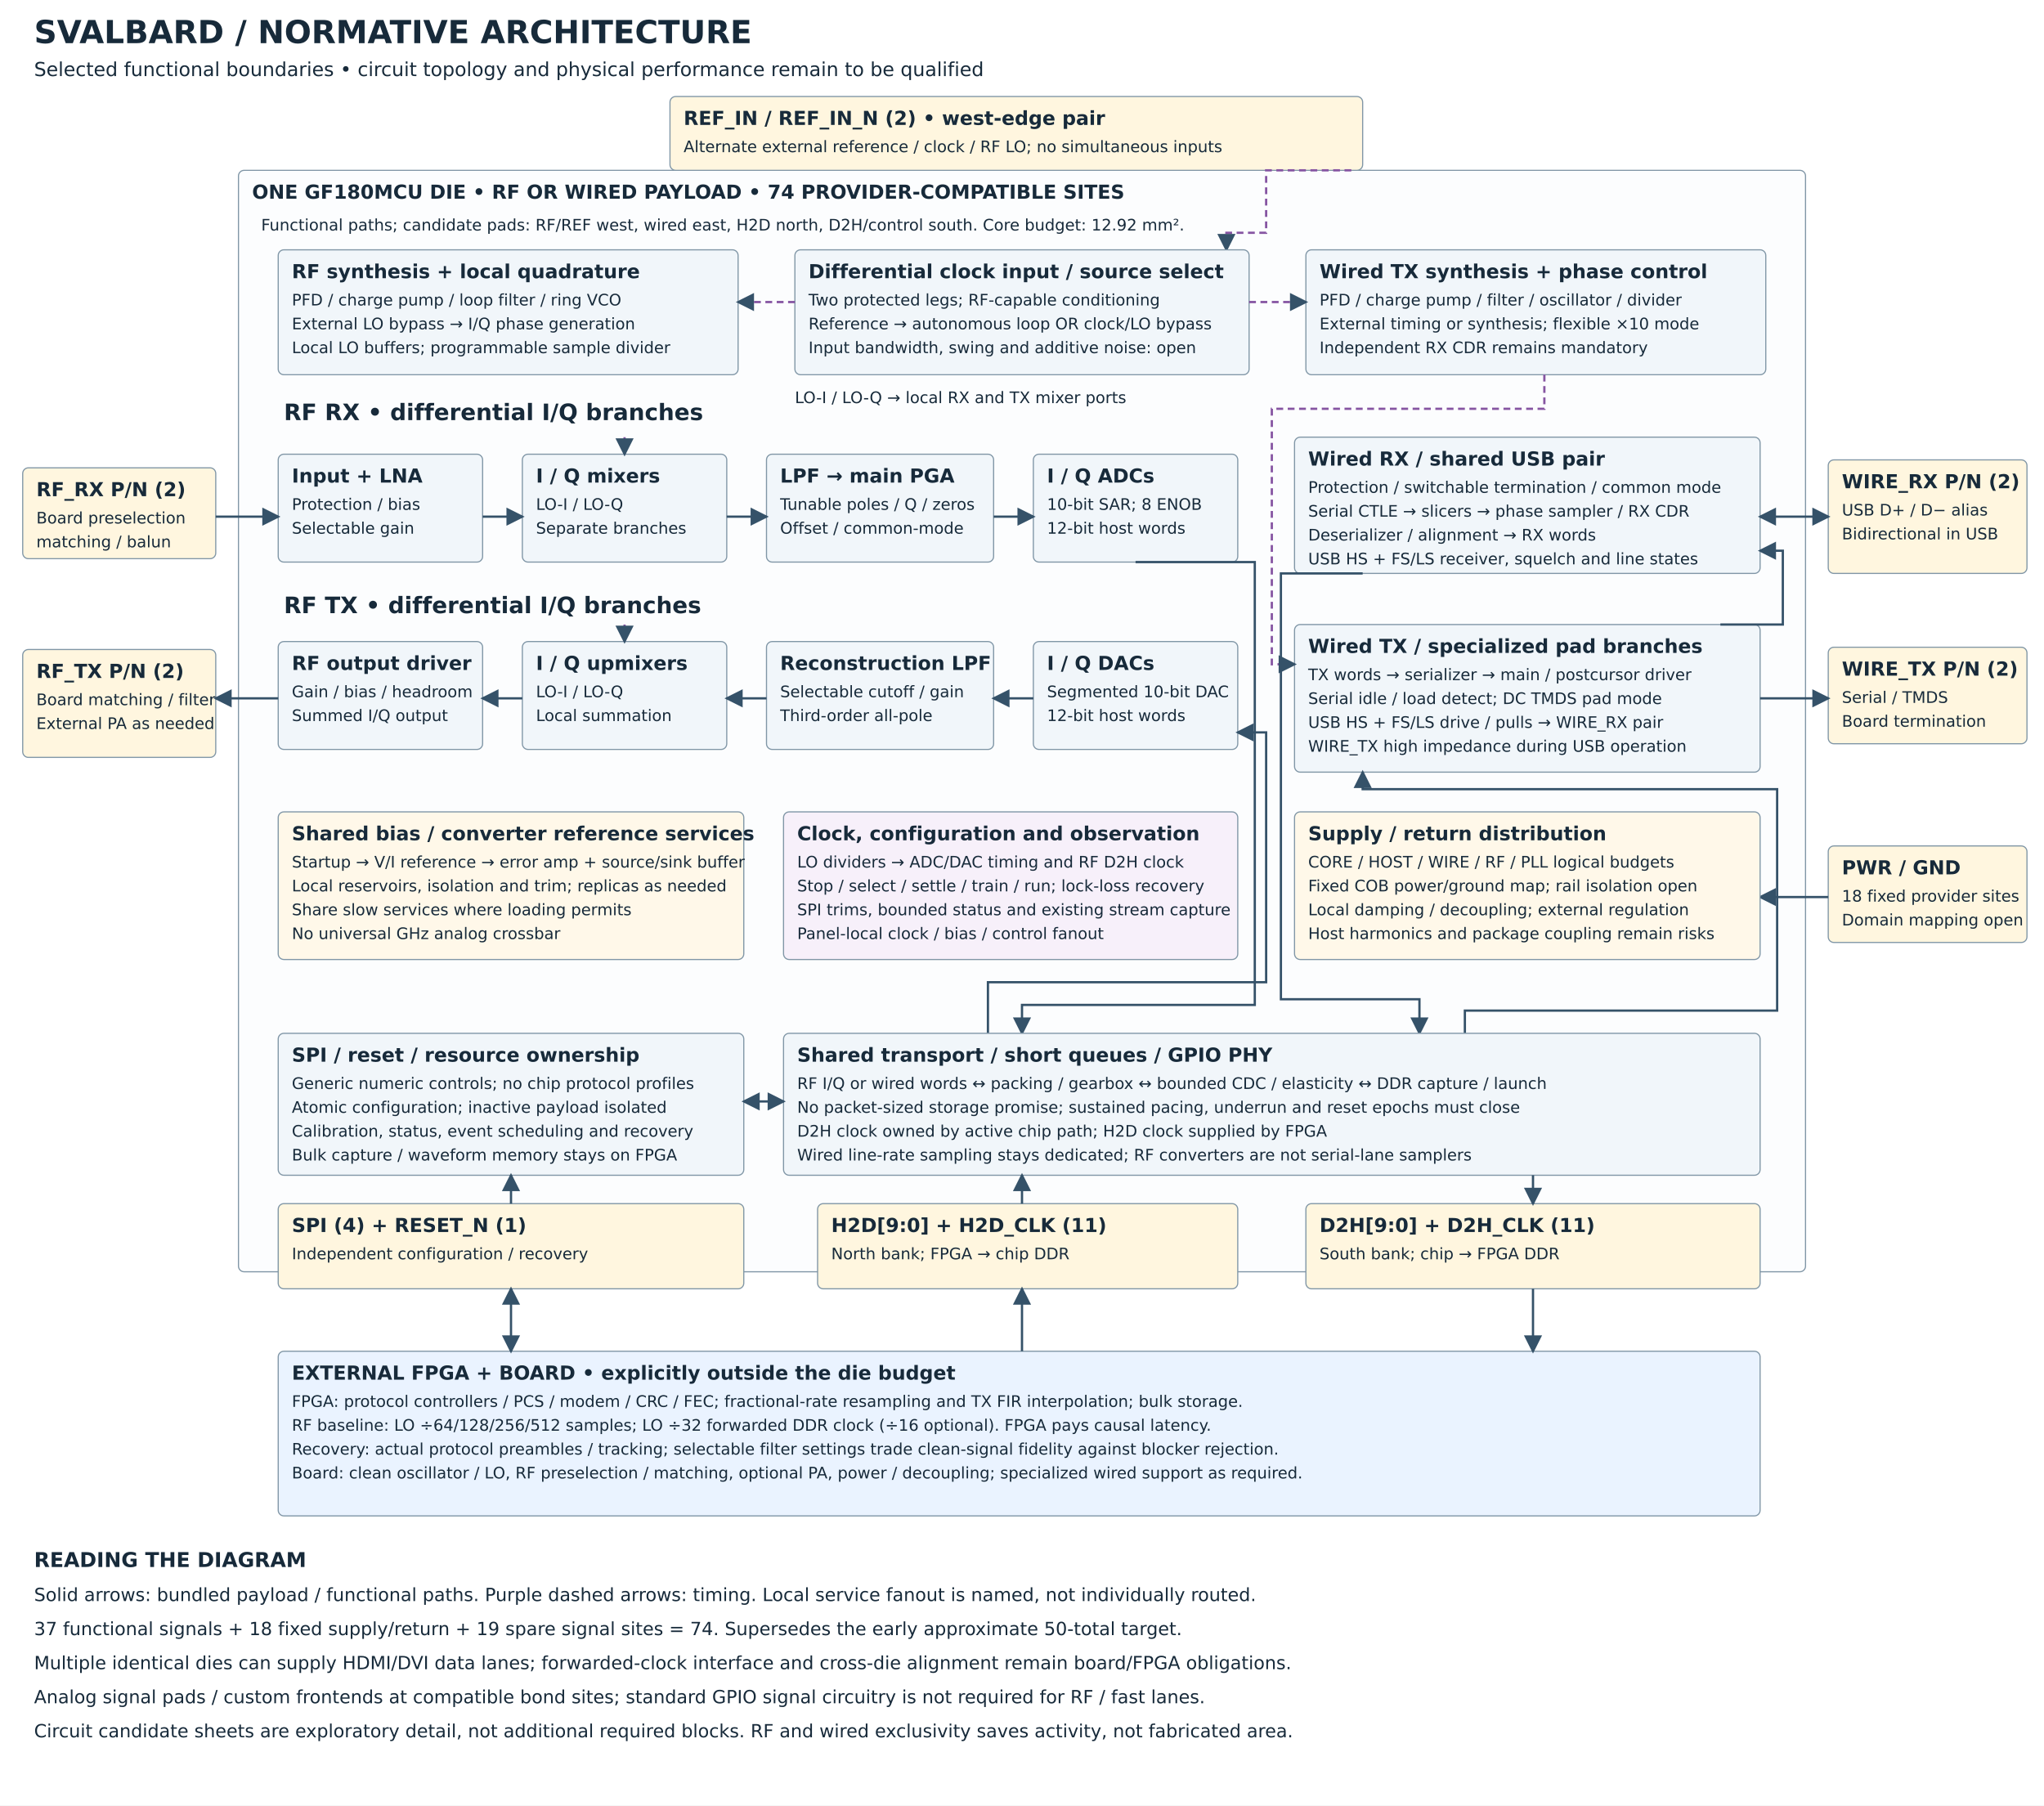
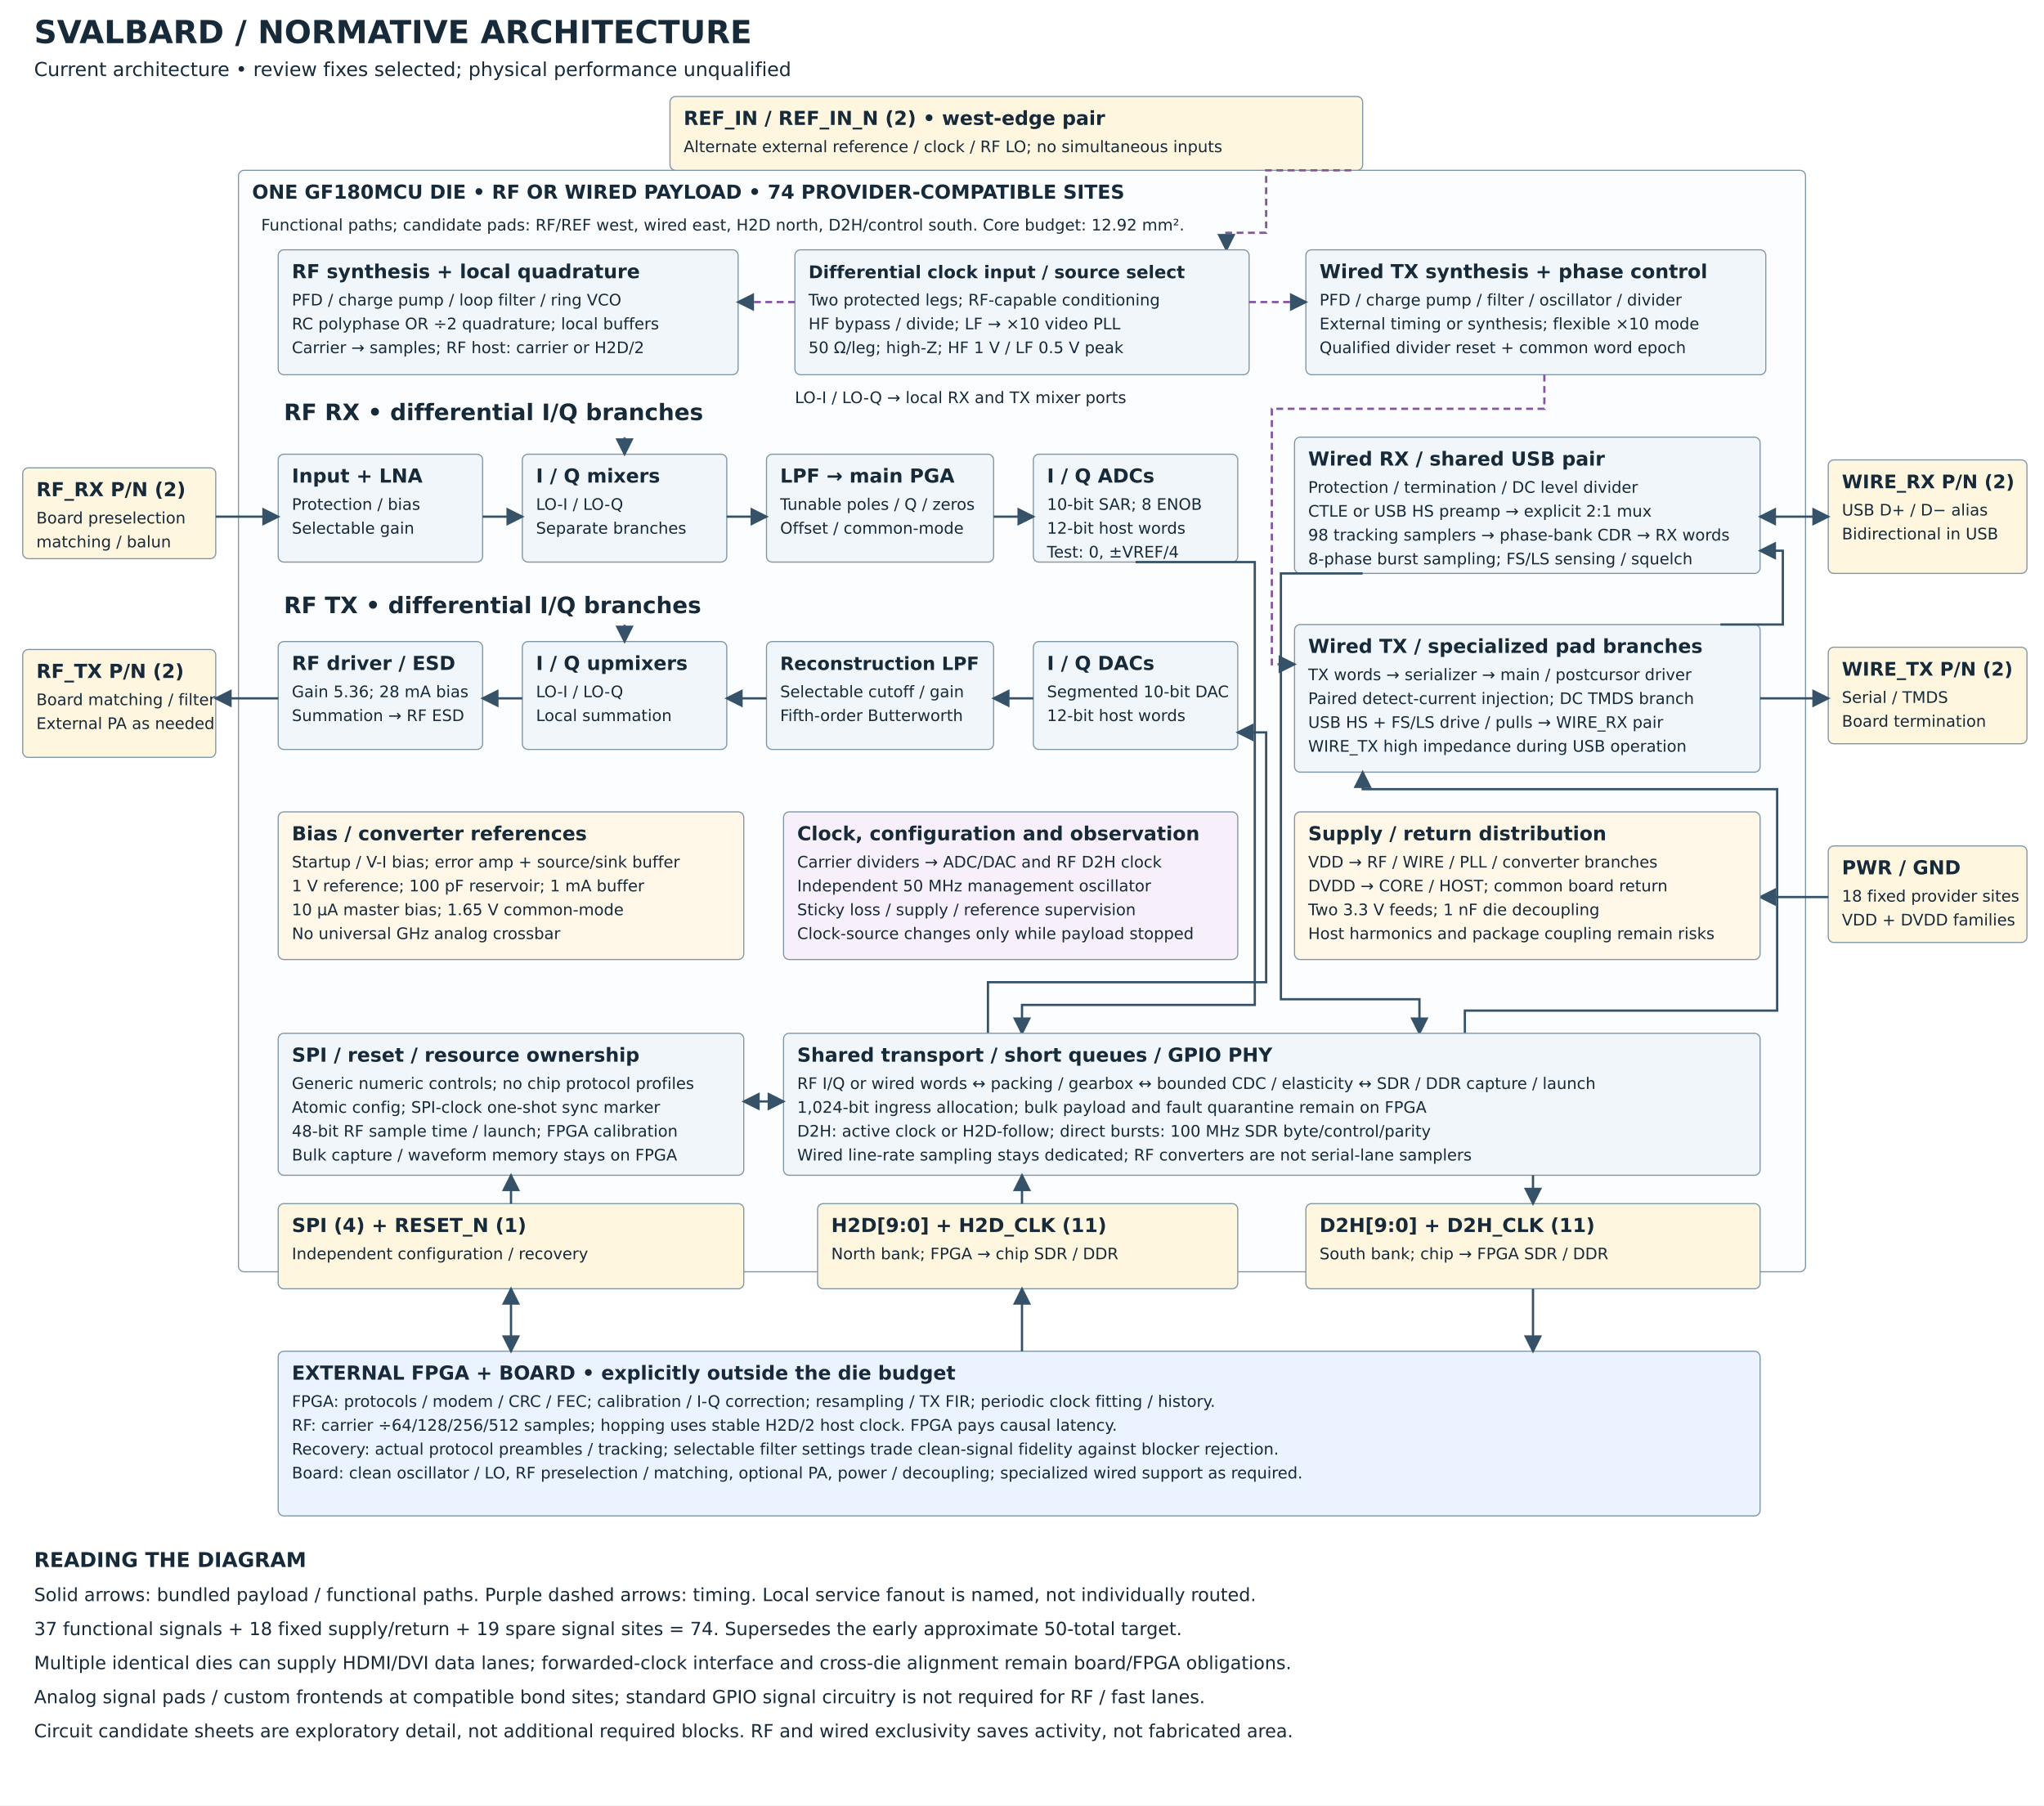
<svg xmlns="http://www.w3.org/2000/svg" width="1800" height="1590" viewBox="0 0 1800 1590" role="img" aria-labelledby="title desc">
  <defs>
    <marker id="a" markerWidth="8" markerHeight="8" refX="7" refY="4" orient="auto-start-reverse">
      <path d="M0 0L8 4L0 8" fill="#355269" />
    </marker>
  </defs>
  <rect width="1800" height="1590" fill="white" />
  <g font-family="DejaVu Sans,sans-serif" fill="#172a3a">
    <text x="30" y="38" font-size="28" font-weight="600">SVALBARD / NORMATIVE ARCHITECTURE</text>
-     <text x="30" y="67" font-size="17" font-weight="400">Selected functional boundaries • circuit topology and physical performance remain to be qualified</text>
-     <rect x="210" y="150" width="1380" height="970" rx="5" fill="#fcfdfe" stroke="#8096a6" />
-     <text x="222" y="175" font-size="17" font-weight="600">ONE GF180MCU DIE • RF OR WIRED PAYLOAD • 74 PROVIDER-COMPATIBLE SITES</text>
+     <text x="30" y="67" font-size="17" font-weight="400">Current architecture • review fixes selected; physical performance unqualified</text>
+     <g data-blocks="">
+       <rect x="210" y="150" width="1380" height="970" rx="5" fill="#fcfdfe" stroke="#8096a6" />
+       <text x="222" y="175" font-size="17" font-weight="600">ONE GF180MCU DIE • RF OR WIRED PAYLOAD • 74 PROVIDER-COMPATIBLE SITES</text>
+     </g>
    <text x="230" y="203" font-size="14" font-weight="400">Functional paths; candidate pads: RF/REF west, wired east, H2D north, D2H/control south. Core budget: 12.92 mm².</text>
-     <rect x="590" y="85" width="610" height="65" rx="5" fill="#fff6df" stroke="#8096a6" />
-     <text x="602" y="110" font-size="17" font-weight="600">REF_IN / REF_IN_N (2) • west-edge pair</text>
-     <text x="602" y="134" font-size="14" font-weight="400">Alternate external reference / clock / RF LO; no simultaneous inputs</text>
+     <g data-blocks="">
+       <rect x="590" y="85" width="610" height="65" rx="5" fill="#fff6df" stroke="#8096a6" />
+       <text x="602" y="110" font-size="17" font-weight="600">REF_IN / REF_IN_N (2) • west-edge pair</text>
+       <text x="602" y="134" font-size="14" font-weight="400">Alternate external reference / clock / RF LO; no simultaneous inputs</text>
+     </g>
    <polyline points="1190,150 1115,150 1115,205 1080,205 1080,220" fill="none" stroke="#8655a2" stroke-width="2" stroke-dasharray="6 4" marker-end="url(#a)" />
-     <rect x="700" y="220" width="400" height="110" rx="5" fill="#f1f6fa" stroke="#8096a6" />
-     <text x="712" y="245" font-size="17" font-weight="600">Differential clock input / source select</text>
-     <text x="712" y="269" font-size="14" font-weight="400">Two protected legs; RF-capable conditioning</text>
-     <text x="712" y="290" font-size="14" font-weight="400">Reference → autonomous loop OR clock/LO bypass</text>
-     <text x="712" y="311" font-size="14" font-weight="400">Input bandwidth, swing and additive noise: open</text>
-     <rect x="245" y="220" width="405" height="110" rx="5" fill="#f1f6fa" stroke="#8096a6" />
-     <text x="257" y="245" font-size="17" font-weight="600">RF synthesis + local quadrature</text>
-     <text x="257" y="269" font-size="14" font-weight="400">PFD / charge pump / loop filter / ring VCO</text>
-     <text x="257" y="290" font-size="14" font-weight="400">External LO bypass → I/Q phase generation</text>
-     <text x="257" y="311" font-size="14" font-weight="400">Local LO buffers; programmable sample divider</text>
-     <rect x="1150" y="220" width="405" height="110" rx="5" fill="#f1f6fa" stroke="#8096a6" />
-     <text x="1162" y="245" font-size="17" font-weight="600">Wired TX synthesis + phase control</text>
-     <text x="1162" y="269" font-size="14" font-weight="400">PFD / charge pump / filter / oscillator / divider</text>
-     <text x="1162" y="290" font-size="14" font-weight="400">External timing or synthesis; flexible ×10 mode</text>
-     <text x="1162" y="311" font-size="14" font-weight="400">Independent RX CDR remains mandatory</text>
+     <g data-blocks="refpad refinput clockmux">
+       <rect x="700" y="220" width="400" height="110" rx="5" fill="#f1f6fa" stroke="#8096a6" />
+       <text x="712" y="245" font-size="15.41" font-weight="600">Differential clock input / source select</text>
+       <text x="712" y="269" font-size="14" font-weight="400">Two protected legs; RF-capable conditioning</text>
+       <text x="712" y="290" font-size="14" font-weight="400">HF bypass / divide; LF → ×10 video PLL</text>
+       <text x="712" y="311" font-size="14" font-weight="400">50 Ω/leg; high-Z; HF 1 V / LF 0.5 V peak</text>
+     </g>
+     <g data-blocks="rfpll quadrature">
+       <rect x="245" y="220" width="405" height="110" rx="5" fill="#f1f6fa" stroke="#8096a6" />
+       <text x="257" y="245" font-size="17" font-weight="600">RF synthesis + local quadrature</text>
+       <text x="257" y="269" font-size="14" font-weight="400">PFD / charge pump / loop filter / ring VCO</text>
+       <text x="257" y="290" font-size="14" font-weight="400">RC polyphase OR ÷2 quadrature; local buffers</text>
+       <text x="257" y="311" font-size="14" font-weight="400">Carrier → samples; RF host: carrier or H2D/2</text>
+     </g>
+     <g data-blocks="wirepll">
+       <rect x="1150" y="220" width="405" height="110" rx="5" fill="#f1f6fa" stroke="#8096a6" />
+       <text x="1162" y="245" font-size="17" font-weight="600">Wired TX synthesis + phase control</text>
+       <text x="1162" y="269" font-size="14" font-weight="400">PFD / charge pump / filter / oscillator / divider</text>
+       <text x="1162" y="290" font-size="14" font-weight="400">External timing or synthesis; flexible ×10 mode</text>
+       <text x="1162" y="311" font-size="14" font-weight="400">Qualified divider reset + common word epoch</text>
+     </g>
    <polyline points="700,266 650,266" fill="none" stroke="#8655a2" stroke-width="2" stroke-dasharray="6 4" marker-end="url(#a)" />
    <polyline points="1100,266 1150,266" fill="none" stroke="#8655a2" stroke-width="2" stroke-dasharray="6 4" marker-end="url(#a)" />
    <text x="250" y="370" font-size="20" font-weight="600">RF RX • differential I/Q branches</text>
-     <rect x="20" y="412" width="170" height="80" rx="5" fill="#fff6df" stroke="#8096a6" />
-     <text x="32" y="437" font-size="17" font-weight="600">RF_RX P/N (2)</text>
-     <text x="32" y="461" font-size="14" font-weight="400">Board preselection</text>
-     <text x="32" y="482" font-size="14" font-weight="400">matching / balun</text>
-     <rect x="245" y="400" width="180" height="95" rx="5" fill="#f1f6fa" stroke="#8096a6" />
-     <text x="257" y="425" font-size="17" font-weight="600">Input + LNA</text>
-     <text x="257" y="449" font-size="14" font-weight="400">Protection / bias</text>
-     <text x="257" y="470" font-size="14" font-weight="400">Selectable gain</text>
-     <rect x="460" y="400" width="180" height="95" rx="5" fill="#f1f6fa" stroke="#8096a6" />
-     <text x="472" y="425" font-size="17" font-weight="600">I / Q mixers</text>
-     <text x="472" y="449" font-size="14" font-weight="400">LO-I / LO-Q</text>
-     <text x="472" y="470" font-size="14" font-weight="400">Separate branches</text>
-     <rect x="675" y="400" width="200" height="95" rx="5" fill="#f1f6fa" stroke="#8096a6" />
-     <text x="687" y="425" font-size="17" font-weight="600">LPF → main PGA</text>
-     <text x="687" y="449" font-size="14" font-weight="400">Tunable poles / Q / zeros</text>
-     <text x="687" y="470" font-size="14" font-weight="400">Offset / common-mode</text>
-     <rect x="910" y="400" width="180" height="95" rx="5" fill="#f1f6fa" stroke="#8096a6" />
-     <text x="922" y="425" font-size="17" font-weight="600">I / Q ADCs</text>
-     <text x="922" y="449" font-size="14" font-weight="400">10-bit SAR; 8 ENOB</text>
-     <text x="922" y="470" font-size="14" font-weight="400">12-bit host words</text>
+     <g data-blocks="">
+       <rect x="20" y="412" width="170" height="80" rx="5" fill="#fff6df" stroke="#8096a6" />
+       <text x="32" y="437" font-size="17" font-weight="600">RF_RX P/N (2)</text>
+       <text x="32" y="461" font-size="14" font-weight="400">Board preselection</text>
+       <text x="32" y="482" font-size="14" font-weight="400">matching / balun</text>
+     </g>
+     <g data-blocks="rfpad lna">
+       <rect x="245" y="400" width="180" height="95" rx="5" fill="#f1f6fa" stroke="#8096a6" />
+       <text x="257" y="425" font-size="17" font-weight="600">Input + LNA</text>
+       <text x="257" y="449" font-size="14" font-weight="400">Protection / bias</text>
+       <text x="257" y="470" font-size="14" font-weight="400">Selectable gain</text>
+     </g>
+     <g data-blocks="rxmix_i rxmix_q">
+       <rect x="460" y="400" width="180" height="95" rx="5" fill="#f1f6fa" stroke="#8096a6" />
+       <text x="472" y="425" font-size="17" font-weight="600">I / Q mixers</text>
+       <text x="472" y="449" font-size="14" font-weight="400">LO-I / LO-Q</text>
+       <text x="472" y="470" font-size="14" font-weight="400">Separate branches</text>
+     </g>
+     <g data-blocks="rxfilter_i rxfilter_q pga_i pga_q">
+       <rect x="675" y="400" width="200" height="95" rx="5" fill="#f1f6fa" stroke="#8096a6" />
+       <text x="687" y="425" font-size="17" font-weight="600">LPF → main PGA</text>
+       <text x="687" y="449" font-size="14" font-weight="400">Tunable poles / Q / zeros</text>
+       <text x="687" y="470" font-size="14" font-weight="400">Offset / common-mode</text>
+     </g>
+     <g data-blocks="adc_i adc_q">
+       <rect x="910" y="400" width="180" height="95" rx="5" fill="#f1f6fa" stroke="#8096a6" />
+       <text x="922" y="425" font-size="17" font-weight="600">I / Q ADCs</text>
+       <text x="922" y="449" font-size="14" font-weight="400">10-bit SAR; 8 ENOB</text>
+       <text x="922" y="470" font-size="14" font-weight="400">12-bit host words</text>
+       <text x="922" y="491" font-size="14" font-weight="400">Test: 0, ±VREF/4</text>
+     </g>
    <polyline points="190,455 245,455" fill="none" stroke="#355269" stroke-width="2" marker-end="url(#a)" />
    <polyline points="425,455 460,455" fill="none" stroke="#355269" stroke-width="2" marker-end="url(#a)" />
    <polyline points="640,455 675,455" fill="none" stroke="#355269" stroke-width="2" marker-end="url(#a)" />
    <polyline points="875,455 910,455" fill="none" stroke="#355269" stroke-width="2" marker-end="url(#a)" />
    <text x="700" y="355" font-size="14" font-weight="400">LO-I / LO-Q → local RX and TX mixer ports</text>
    <polyline points="550,385 550,400" fill="none" stroke="#8655a2" stroke-width="2" stroke-dasharray="6 4" marker-end="url(#a)" />
    <text x="250" y="540" font-size="20" font-weight="600">RF TX • differential I/Q branches</text>
-     <rect x="20" y="572" width="170" height="95" rx="5" fill="#fff6df" stroke="#8096a6" />
-     <text x="32" y="597" font-size="17" font-weight="600">RF_TX P/N (2)</text>
-     <text x="32" y="621" font-size="14" font-weight="400">Board matching / filter</text>
-     <text x="32" y="642" font-size="14" font-weight="400">External PA as needed</text>
-     <rect x="245" y="565" width="180" height="95" rx="5" fill="#f1f6fa" stroke="#8096a6" />
-     <text x="257" y="590" font-size="17" font-weight="600">RF output driver</text>
-     <text x="257" y="614" font-size="14" font-weight="400">Gain / bias / headroom</text>
-     <text x="257" y="635" font-size="14" font-weight="400">Summed I/Q output</text>
-     <rect x="460" y="565" width="180" height="95" rx="5" fill="#f1f6fa" stroke="#8096a6" />
-     <text x="472" y="590" font-size="17" font-weight="600">I / Q upmixers</text>
-     <text x="472" y="614" font-size="14" font-weight="400">LO-I / LO-Q</text>
-     <text x="472" y="635" font-size="14" font-weight="400">Local summation</text>
-     <rect x="675" y="565" width="200" height="95" rx="5" fill="#f1f6fa" stroke="#8096a6" />
-     <text x="687" y="590" font-size="17" font-weight="600">Reconstruction LPF</text>
-     <text x="687" y="614" font-size="14" font-weight="400">Selectable cutoff / gain</text>
-     <text x="687" y="635" font-size="14" font-weight="400">Third-order all-pole</text>
-     <rect x="910" y="565" width="180" height="95" rx="5" fill="#f1f6fa" stroke="#8096a6" />
-     <text x="922" y="590" font-size="17" font-weight="600">I / Q DACs</text>
-     <text x="922" y="614" font-size="14" font-weight="400">Segmented 10-bit DAC</text>
-     <text x="922" y="635" font-size="14" font-weight="400">12-bit host words</text>
+     <g data-blocks="">
+       <rect x="20" y="572" width="170" height="95" rx="5" fill="#fff6df" stroke="#8096a6" />
+       <text x="32" y="597" font-size="17" font-weight="600">RF_TX P/N (2)</text>
+       <text x="32" y="621" font-size="14" font-weight="400">Board matching / filter</text>
+       <text x="32" y="642" font-size="14" font-weight="400">External PA as needed</text>
+     </g>
+     <g data-blocks="rfdriver rftxpad">
+       <rect x="245" y="565" width="180" height="95" rx="5" fill="#f1f6fa" stroke="#8096a6" />
+       <text x="257" y="590" font-size="17" font-weight="600">RF driver / ESD</text>
+       <text x="257" y="614" font-size="14" font-weight="400">Gain 5.36; 28 mA bias</text>
+       <text x="257" y="635" font-size="14" font-weight="400">Summation → RF ESD</text>
+     </g>
+     <g data-blocks="txmix_i txmix_q txsum">
+       <rect x="460" y="565" width="180" height="95" rx="5" fill="#f1f6fa" stroke="#8096a6" />
+       <text x="472" y="590" font-size="17" font-weight="600">I / Q upmixers</text>
+       <text x="472" y="614" font-size="14" font-weight="400">LO-I / LO-Q</text>
+       <text x="472" y="635" font-size="14" font-weight="400">Local summation</text>
+     </g>
+     <g data-blocks="txfilter_i txfilter_q">
+       <rect x="675" y="565" width="200" height="95" rx="5" fill="#f1f6fa" stroke="#8096a6" />
+       <text x="687" y="590" font-size="16.029" font-weight="600">Reconstruction LPF</text>
+       <text x="687" y="614" font-size="14" font-weight="400">Selectable cutoff / gain</text>
+       <text x="687" y="635" font-size="14" font-weight="400">Fifth-order Butterworth</text>
+     </g>
+     <g data-blocks="dac_i dac_q">
+       <rect x="910" y="565" width="180" height="95" rx="5" fill="#f1f6fa" stroke="#8096a6" />
+       <text x="922" y="590" font-size="17" font-weight="600">I / Q DACs</text>
+       <text x="922" y="614" font-size="14" font-weight="400">Segmented 10-bit DAC</text>
+       <text x="922" y="635" font-size="14" font-weight="400">12-bit host words</text>
+     </g>
    <polyline points="245,615 190,615" fill="none" stroke="#355269" stroke-width="2" marker-end="url(#a)" />
    <polyline points="460,615 425,615" fill="none" stroke="#355269" stroke-width="2" marker-end="url(#a)" />
    <polyline points="675,615 640,615" fill="none" stroke="#355269" stroke-width="2" marker-end="url(#a)" />
    <polyline points="910,615 875,615" fill="none" stroke="#355269" stroke-width="2" marker-end="url(#a)" />
    <polyline points="550,550 550,565" fill="none" stroke="#8655a2" stroke-width="2" stroke-dasharray="6 4" marker-end="url(#a)" />
-     <rect x="1140" y="385" width="410" height="120" rx="5" fill="#f1f6fa" stroke="#8096a6" />
-     <text x="1152" y="410" font-size="17" font-weight="600">Wired RX / shared USB pair</text>
-     <text x="1152" y="434" font-size="14" font-weight="400">Protection / switchable termination / common mode</text>
-     <text x="1152" y="455" font-size="14" font-weight="400">Serial CTLE → slicers → phase sampler / RX CDR</text>
-     <text x="1152" y="476" font-size="14" font-weight="400">Deserializer / alignment → RX words</text>
-     <text x="1152" y="497" font-size="14" font-weight="400">USB HS + FS/LS receiver, squelch and line states</text>
-     <rect x="1610" y="405" width="175" height="100" rx="5" fill="#fff6df" stroke="#8096a6" />
-     <text x="1622" y="430" font-size="17" font-weight="600">WIRE_RX P/N (2)</text>
-     <text x="1622" y="454" font-size="14" font-weight="400">USB D+ / D− alias</text>
-     <text x="1622" y="475" font-size="14" font-weight="400">Bidirectional in USB</text>
+     <g data-blocks="wirepad termination rxlevel ctle rxselect slicer cdr usbhs usbfs">
+       <rect x="1140" y="385" width="410" height="120" rx="5" fill="#f1f6fa" stroke="#8096a6" />
+       <text x="1152" y="410" font-size="17" font-weight="600">Wired RX / shared USB pair</text>
+       <text x="1152" y="434" font-size="14" font-weight="400">Protection / termination / DC level divider</text>
+       <text x="1152" y="455" font-size="14" font-weight="400">CTLE or USB HS preamp → explicit 2:1 mux</text>
+       <text x="1152" y="476" font-size="14" font-weight="400">98 tracking samplers → phase-bank CDR → RX words</text>
+       <text x="1152" y="497" font-size="14" font-weight="400">8-phase burst sampling; FS/LS sensing / squelch</text>
+     </g>
+     <g data-blocks="">
+       <rect x="1610" y="405" width="175" height="100" rx="5" fill="#fff6df" stroke="#8096a6" />
+       <text x="1622" y="430" font-size="16.503" font-weight="600">WIRE_RX P/N (2)</text>
+       <text x="1622" y="454" font-size="14" font-weight="400">USB D+ / D− alias</text>
+       <text x="1622" y="475" font-size="14" font-weight="400">Bidirectional in USB</text>
+     </g>
    <polyline points="1610,455 1550,455" fill="none" stroke="#355269" stroke-width="2" marker-end="url(#a)" marker-start="url(#a)" />
-     <rect x="1140" y="550" width="410" height="130" rx="5" fill="#f1f6fa" stroke="#8096a6" />
-     <text x="1152" y="575" font-size="17" font-weight="600">Wired TX / specialized pad branches</text>
-     <text x="1152" y="599" font-size="14" font-weight="400">TX words → serializer → main / postcursor driver</text>
-     <text x="1152" y="620" font-size="14" font-weight="400">Serial idle / load detect; DC TMDS pad mode</text>
-     <text x="1152" y="641" font-size="14" font-weight="400">USB HS + FS/LS drive / pulls → WIRE_RX pair</text>
-     <text x="1152" y="662" font-size="14" font-weight="400">WIRE_TX high impedance during USB operation</text>
-     <rect x="1610" y="570" width="175" height="85" rx="5" fill="#fff6df" stroke="#8096a6" />
-     <text x="1622" y="595" font-size="17" font-weight="600">WIRE_TX P/N (2)</text>
-     <text x="1622" y="619" font-size="14" font-weight="400">Serial / TMDS</text>
-     <text x="1622" y="640" font-size="14" font-weight="400">Board termination</text>
+     <g data-blocks="wiredtx tmds usbdrive txpad detect">
+       <rect x="1140" y="550" width="410" height="130" rx="5" fill="#f1f6fa" stroke="#8096a6" />
+       <text x="1152" y="575" font-size="17" font-weight="600">Wired TX / specialized pad branches</text>
+       <text x="1152" y="599" font-size="14" font-weight="400">TX words → serializer → main / postcursor driver</text>
+       <text x="1152" y="620" font-size="14" font-weight="400">Paired detect-current injection; DC TMDS branch</text>
+       <text x="1152" y="641" font-size="14" font-weight="400">USB HS + FS/LS drive / pulls → WIRE_RX pair</text>
+       <text x="1152" y="662" font-size="14" font-weight="400">WIRE_TX high impedance during USB operation</text>
+     </g>
+     <g data-blocks="">
+       <rect x="1610" y="570" width="175" height="85" rx="5" fill="#fff6df" stroke="#8096a6" />
+       <text x="1622" y="595" font-size="16.503" font-weight="600">WIRE_TX P/N (2)</text>
+       <text x="1622" y="619" font-size="14" font-weight="400">Serial / TMDS</text>
+       <text x="1622" y="640" font-size="14" font-weight="400">Board termination</text>
+     </g>
    <polyline points="1550,615 1610,615" fill="none" stroke="#355269" stroke-width="2" marker-end="url(#a)" />
    <polyline points="1515,550 1570,550 1570,485 1550,485" fill="none" stroke="#355269" stroke-width="2" marker-end="url(#a)" />
    <polyline points="1360,330 1360,360 1120,360 1120,585 1140,585" fill="none" stroke="#8655a2" stroke-width="2" stroke-dasharray="6 4" marker-end="url(#a)" />
-     <rect x="245" y="715" width="410" height="130" rx="5" fill="#fff8e9" stroke="#8096a6" />
-     <text x="257" y="740" font-size="17" font-weight="600">Shared bias / converter reference services</text>
-     <text x="257" y="764" font-size="14" font-weight="400">Startup → V/I reference → error amp + source/sink buffer</text>
-     <text x="257" y="785" font-size="14" font-weight="400">Local reservoirs, isolation and trim; replicas as needed</text>
-     <text x="257" y="806" font-size="14" font-weight="400">Share slow services where loading permits</text>
-     <text x="257" y="827" font-size="14" font-weight="400">No universal GHz analog crossbar</text>
-     <rect x="690" y="715" width="400" height="130" rx="5" fill="#f7f0fa" stroke="#8096a6" />
-     <text x="702" y="740" font-size="17" font-weight="600">Clock, configuration and observation</text>
-     <text x="702" y="764" font-size="14" font-weight="400">LO dividers → ADC/DAC timing and RF D2H clock</text>
-     <text x="702" y="785" font-size="14" font-weight="400">Stop / select / settle / train / run; lock-loss recovery</text>
-     <text x="702" y="806" font-size="14" font-weight="400">SPI trims, bounded status and existing stream capture</text>
-     <text x="702" y="827" font-size="14" font-weight="400">Panel-local clock / bias / control fanout</text>
-     <rect x="1610" y="745" width="175" height="85" rx="5" fill="#fff6df" stroke="#8096a6" />
-     <text x="1622" y="770" font-size="17" font-weight="600">PWR / GND</text>
-     <text x="1622" y="794" font-size="14" font-weight="400">18 fixed provider sites</text>
-     <text x="1622" y="815" font-size="14" font-weight="400">Domain mapping open</text>
+     <g data-blocks="bias refbuf">
+       <rect x="245" y="715" width="410" height="130" rx="5" fill="#fff8e9" stroke="#8096a6" />
+       <text x="257" y="740" font-size="17" font-weight="600">Bias / converter references</text>
+       <text x="257" y="764" font-size="14" font-weight="400">Startup / V-I bias; error amp + source/sink buffer</text>
+       <text x="257" y="785" font-size="14" font-weight="400">1 V reference; 100 pF reservoir; 1 mA buffer</text>
+       <text x="257" y="806" font-size="14" font-weight="400">10 µA master bias; 1.65 V common-mode</text>
+       <text x="257" y="827" font-size="14" font-weight="400">No universal GHz analog crossbar</text>
+     </g>
+     <g data-blocks="clocktree aosc monitor">
+       <rect x="690" y="715" width="400" height="130" rx="5" fill="#f7f0fa" stroke="#8096a6" />
+       <text x="702" y="740" font-size="17" font-weight="600">Clock, configuration and observation</text>
+       <text x="702" y="764" font-size="14" font-weight="400">Carrier dividers → ADC/DAC and RF D2H clock</text>
+       <text x="702" y="785" font-size="14" font-weight="400">Independent 50 MHz management oscillator</text>
+       <text x="702" y="806" font-size="14" font-weight="400">Sticky loss / supply / reference supervision</text>
+       <text x="702" y="827" font-size="14" font-weight="400">Clock-source changes only while payload stopped</text>
+     </g>
+     <g data-blocks="">
+       <rect x="1610" y="745" width="175" height="85" rx="5" fill="#fff6df" stroke="#8096a6" />
+       <text x="1622" y="770" font-size="17" font-weight="600">PWR / GND</text>
+       <text x="1622" y="794" font-size="14" font-weight="400">18 fixed provider sites</text>
+       <text x="1622" y="815" font-size="14" font-weight="400">VDD + DVDD families</text>
+     </g>
    <polyline points="1610,790 1550,790" fill="none" stroke="#355269" stroke-width="2" marker-end="url(#a)" />
-     <rect x="1140" y="715" width="410" height="130" rx="5" fill="#fff8e9" stroke="#8096a6" />
-     <text x="1152" y="740" font-size="17" font-weight="600">Supply / return distribution</text>
-     <text x="1152" y="764" font-size="14" font-weight="400">CORE / HOST / WIRE / RF / PLL logical budgets</text>
-     <text x="1152" y="785" font-size="14" font-weight="400">Fixed COB power/ground map; rail isolation open</text>
-     <text x="1152" y="806" font-size="14" font-weight="400">Local damping / decoupling; external regulation</text>
-     <text x="1152" y="827" font-size="14" font-weight="400">Host harmonics and package coupling remain risks</text>
+     <g data-blocks="power">
+       <rect x="1140" y="715" width="410" height="130" rx="5" fill="#fff8e9" stroke="#8096a6" />
+       <text x="1152" y="740" font-size="17" font-weight="600">Supply / return distribution</text>
+       <text x="1152" y="764" font-size="14" font-weight="400">VDD → RF / WIRE / PLL / converter branches</text>
+       <text x="1152" y="785" font-size="14" font-weight="400">DVDD → CORE / HOST; common board return</text>
+       <text x="1152" y="806" font-size="14" font-weight="400">Two 3.3 V feeds; 1 nF die decoupling</text>
+       <text x="1152" y="827" font-size="14" font-weight="400">Host harmonics and package coupling remain risks</text>
+     </g>
    <polyline points="1000,495 1105,495 1105,885 900,885 900,910" fill="none" stroke="#355269" stroke-width="2" marker-end="url(#a)" />
    <polyline points="870,910 870,865 1115,865 1115,645 1090,645" fill="none" stroke="#355269" stroke-width="2" marker-end="url(#a)" />
    <polyline points="1200,505 1128,505 1128,880 1250,880 1250,910" fill="none" stroke="#355269" stroke-width="2" marker-end="url(#a)" />
    <polyline points="1290,910 1290,890 1565,890 1565,695 1200,695 1200,680" fill="none" stroke="#355269" stroke-width="2" marker-end="url(#a)" />
-     <rect x="245" y="910" width="410" height="125" rx="5" fill="#f1f6fa" stroke="#8096a6" />
-     <text x="257" y="935" font-size="17" font-weight="600">SPI / reset / resource ownership</text>
-     <text x="257" y="959" font-size="14" font-weight="400">Generic numeric controls; no chip protocol profiles</text>
-     <text x="257" y="980" font-size="14" font-weight="400">Atomic configuration; inactive payload isolated</text>
-     <text x="257" y="1001" font-size="14" font-weight="400">Calibration, status, event scheduling and recovery</text>
-     <text x="257" y="1022" font-size="14" font-weight="400">Bulk capture / waveform memory stays on FPGA</text>
-     <rect x="690" y="910" width="860" height="125" rx="5" fill="#f1f6fa" stroke="#8096a6" />
-     <text x="702" y="935" font-size="17" font-weight="600">Shared transport / short queues / GPIO PHY</text>
-     <text x="702" y="959" font-size="14" font-weight="400">RF I/Q or wired words ↔ packing / gearbox ↔ bounded CDC / elasticity ↔ DDR capture / launch</text>
-     <text x="702" y="980" font-size="14" font-weight="400">No packet-sized storage promise; sustained pacing, underrun and reset epochs must close</text>
-     <text x="702" y="1001" font-size="14" font-weight="400">D2H clock owned by active chip path; H2D clock supplied by FPGA</text>
-     <text x="702" y="1022" font-size="14" font-weight="400">Wired line-rate sampling stays dedicated; RF converters are not serial-lane samplers</text>
+     <g data-blocks="digital">
+       <rect x="245" y="910" width="410" height="125" rx="5" fill="#f1f6fa" stroke="#8096a6" />
+       <text x="257" y="935" font-size="17" font-weight="600">SPI / reset / resource ownership</text>
+       <text x="257" y="959" font-size="14" font-weight="400">Generic numeric controls; no chip protocol profiles</text>
+       <text x="257" y="980" font-size="14" font-weight="400">Atomic config; SPI-clock one-shot sync marker</text>
+       <text x="257" y="1001" font-size="14" font-weight="400">48-bit RF sample time / launch; FPGA calibration</text>
+       <text x="257" y="1022" font-size="14" font-weight="400">Bulk capture / waveform memory stays on FPGA</text>
+     </g>
+     <g data-blocks="hostio">
+       <rect x="690" y="910" width="860" height="125" rx="5" fill="#f1f6fa" stroke="#8096a6" />
+       <text x="702" y="935" font-size="17" font-weight="600">Shared transport / short queues / GPIO PHY</text>
+       <text x="702" y="959" font-size="14" font-weight="400">RF I/Q or wired words ↔ packing / gearbox ↔ bounded CDC / elasticity ↔ SDR / DDR capture / launch</text>
+       <text x="702" y="980" font-size="14" font-weight="400">1,024-bit ingress allocation; bulk payload and fault quarantine remain on FPGA</text>
+       <text x="702" y="1001" font-size="14" font-weight="400">D2H: active clock or H2D-follow; direct bursts: 100 MHz SDR byte/control/parity</text>
+       <text x="702" y="1022" font-size="14" font-weight="400">Wired line-rate sampling stays dedicated; RF converters are not serial-lane samplers</text>
+     </g>
    <polyline points="655,970 690,970" fill="none" stroke="#355269" stroke-width="2" marker-end="url(#a)" marker-start="url(#a)" />
-     <rect x="245" y="1060" width="410" height="75" rx="5" fill="#fff6df" stroke="#8096a6" />
-     <text x="257" y="1085" font-size="17" font-weight="600">SPI (4) + RESET_N (1)</text>
-     <text x="257" y="1109" font-size="14" font-weight="400">Independent configuration / recovery</text>
-     <rect x="720" y="1060" width="370" height="75" rx="5" fill="#fff6df" stroke="#8096a6" />
-     <text x="732" y="1085" font-size="17" font-weight="600">H2D[9:0] + H2D_CLK (11)</text>
-     <text x="732" y="1109" font-size="14" font-weight="400">North bank; FPGA → chip DDR</text>
-     <rect x="1150" y="1060" width="400" height="75" rx="5" fill="#fff6df" stroke="#8096a6" />
-     <text x="1162" y="1085" font-size="17" font-weight="600">D2H[9:0] + D2H_CLK (11)</text>
-     <text x="1162" y="1109" font-size="14" font-weight="400">South bank; chip → FPGA DDR</text>
+     <g data-blocks="">
+       <rect x="245" y="1060" width="410" height="75" rx="5" fill="#fff6df" stroke="#8096a6" />
+       <text x="257" y="1085" font-size="17" font-weight="600">SPI (4) + RESET_N (1)</text>
+       <text x="257" y="1109" font-size="14" font-weight="400">Independent configuration / recovery</text>
+     </g>
+     <g data-blocks="">
+       <rect x="720" y="1060" width="370" height="75" rx="5" fill="#fff6df" stroke="#8096a6" />
+       <text x="732" y="1085" font-size="17" font-weight="600">H2D[9:0] + H2D_CLK (11)</text>
+       <text x="732" y="1109" font-size="14" font-weight="400">North bank; FPGA → chip SDR / DDR</text>
+     </g>
+     <g data-blocks="">
+       <rect x="1150" y="1060" width="400" height="75" rx="5" fill="#fff6df" stroke="#8096a6" />
+       <text x="1162" y="1085" font-size="17" font-weight="600">D2H[9:0] + D2H_CLK (11)</text>
+       <text x="1162" y="1109" font-size="14" font-weight="400">South bank; chip → FPGA SDR / DDR</text>
+     </g>
    <polyline points="450,1060 450,1035" fill="none" stroke="#355269" stroke-width="2" marker-end="url(#a)" />
    <polyline points="900,1060 900,1035" fill="none" stroke="#355269" stroke-width="2" marker-end="url(#a)" />
    <polyline points="1350,1035 1350,1060" fill="none" stroke="#355269" stroke-width="2" marker-end="url(#a)" />
-     <rect x="245" y="1190" width="1305" height="145" rx="5" fill="#eaf3ff" stroke="#8096a6" />
-     <text x="257" y="1215" font-size="17" font-weight="600">EXTERNAL FPGA + BOARD • explicitly outside the die budget</text>
-     <text x="257" y="1239" font-size="14" font-weight="400">FPGA: protocol controllers / PCS / modem / CRC / FEC; fractional-rate resampling and TX FIR interpolation; bulk storage.</text>
-     <text x="257" y="1260" font-size="14" font-weight="400">RF baseline: LO ÷64/128/256/512 samples; LO ÷32 forwarded DDR clock (÷16 optional). FPGA pays causal latency.</text>
-     <text x="257" y="1281" font-size="14" font-weight="400">Recovery: actual protocol preambles / tracking; selectable filter settings trade clean-signal fidelity against blocker rejection.</text>
-     <text x="257" y="1302" font-size="14" font-weight="400">Board: clean oscillator / LO, RF preselection / matching, optional PA, power / decoupling; specialized wired support as required.</text>
+     <g data-blocks="board">
+       <rect x="245" y="1190" width="1305" height="145" rx="5" fill="#eaf3ff" stroke="#8096a6" />
+       <text x="257" y="1215" font-size="17" font-weight="600">EXTERNAL FPGA + BOARD • explicitly outside the die budget</text>
+       <text x="257" y="1239" font-size="14" font-weight="400">FPGA: protocols / modem / CRC / FEC; calibration / I-Q correction; resampling / TX FIR; periodic clock fitting / history.</text>
+       <text x="257" y="1260" font-size="14" font-weight="400">RF: carrier ÷64/128/256/512 samples; hopping uses stable H2D/2 host clock. FPGA pays causal latency.</text>
+       <text x="257" y="1281" font-size="14" font-weight="400">Recovery: actual protocol preambles / tracking; selectable filter settings trade clean-signal fidelity against blocker rejection.</text>
+       <text x="257" y="1302" font-size="14" font-weight="400">Board: clean oscillator / LO, RF preselection / matching, optional PA, power / decoupling; specialized wired support as required.</text>
+     </g>
    <polyline points="450,1190 450,1135" fill="none" stroke="#355269" stroke-width="2" marker-end="url(#a)" marker-start="url(#a)" />
    <polyline points="900,1190 900,1135" fill="none" stroke="#355269" stroke-width="2" marker-end="url(#a)" />
    <polyline points="1350,1135 1350,1190" fill="none" stroke="#355269" stroke-width="2" marker-end="url(#a)" />
    <text x="30" y="1380" font-size="18" font-weight="600">READING THE DIAGRAM</text>
    <text x="30" y="1410" font-size="16" font-weight="400">Solid arrows: bundled payload / functional paths. Purple dashed arrows: timing. Local service fanout is named, not individually routed.</text>
    <text x="30" y="1440" font-size="16" font-weight="400">37 functional signals + 18 fixed supply/return + 19 spare signal sites = 74. Supersedes the early approximate 50-total target.</text>
    <text x="30" y="1470" font-size="16" font-weight="400">Multiple identical dies can supply HDMI/DVI data lanes; forwarded-clock interface and cross-die alignment remain board/FPGA obligations.</text>
    <text x="30" y="1500" font-size="16" font-weight="400">Analog signal pads / custom frontends at compatible bond sites; standard GPIO signal circuitry is not required for RF / fast lanes.</text>
    <text x="30" y="1530" font-size="16" font-weight="400">Circuit candidate sheets are exploratory detail, not additional required blocks. RF and wired exclusivity saves activity, not fabricated area.</text>
  </g>
</svg>
